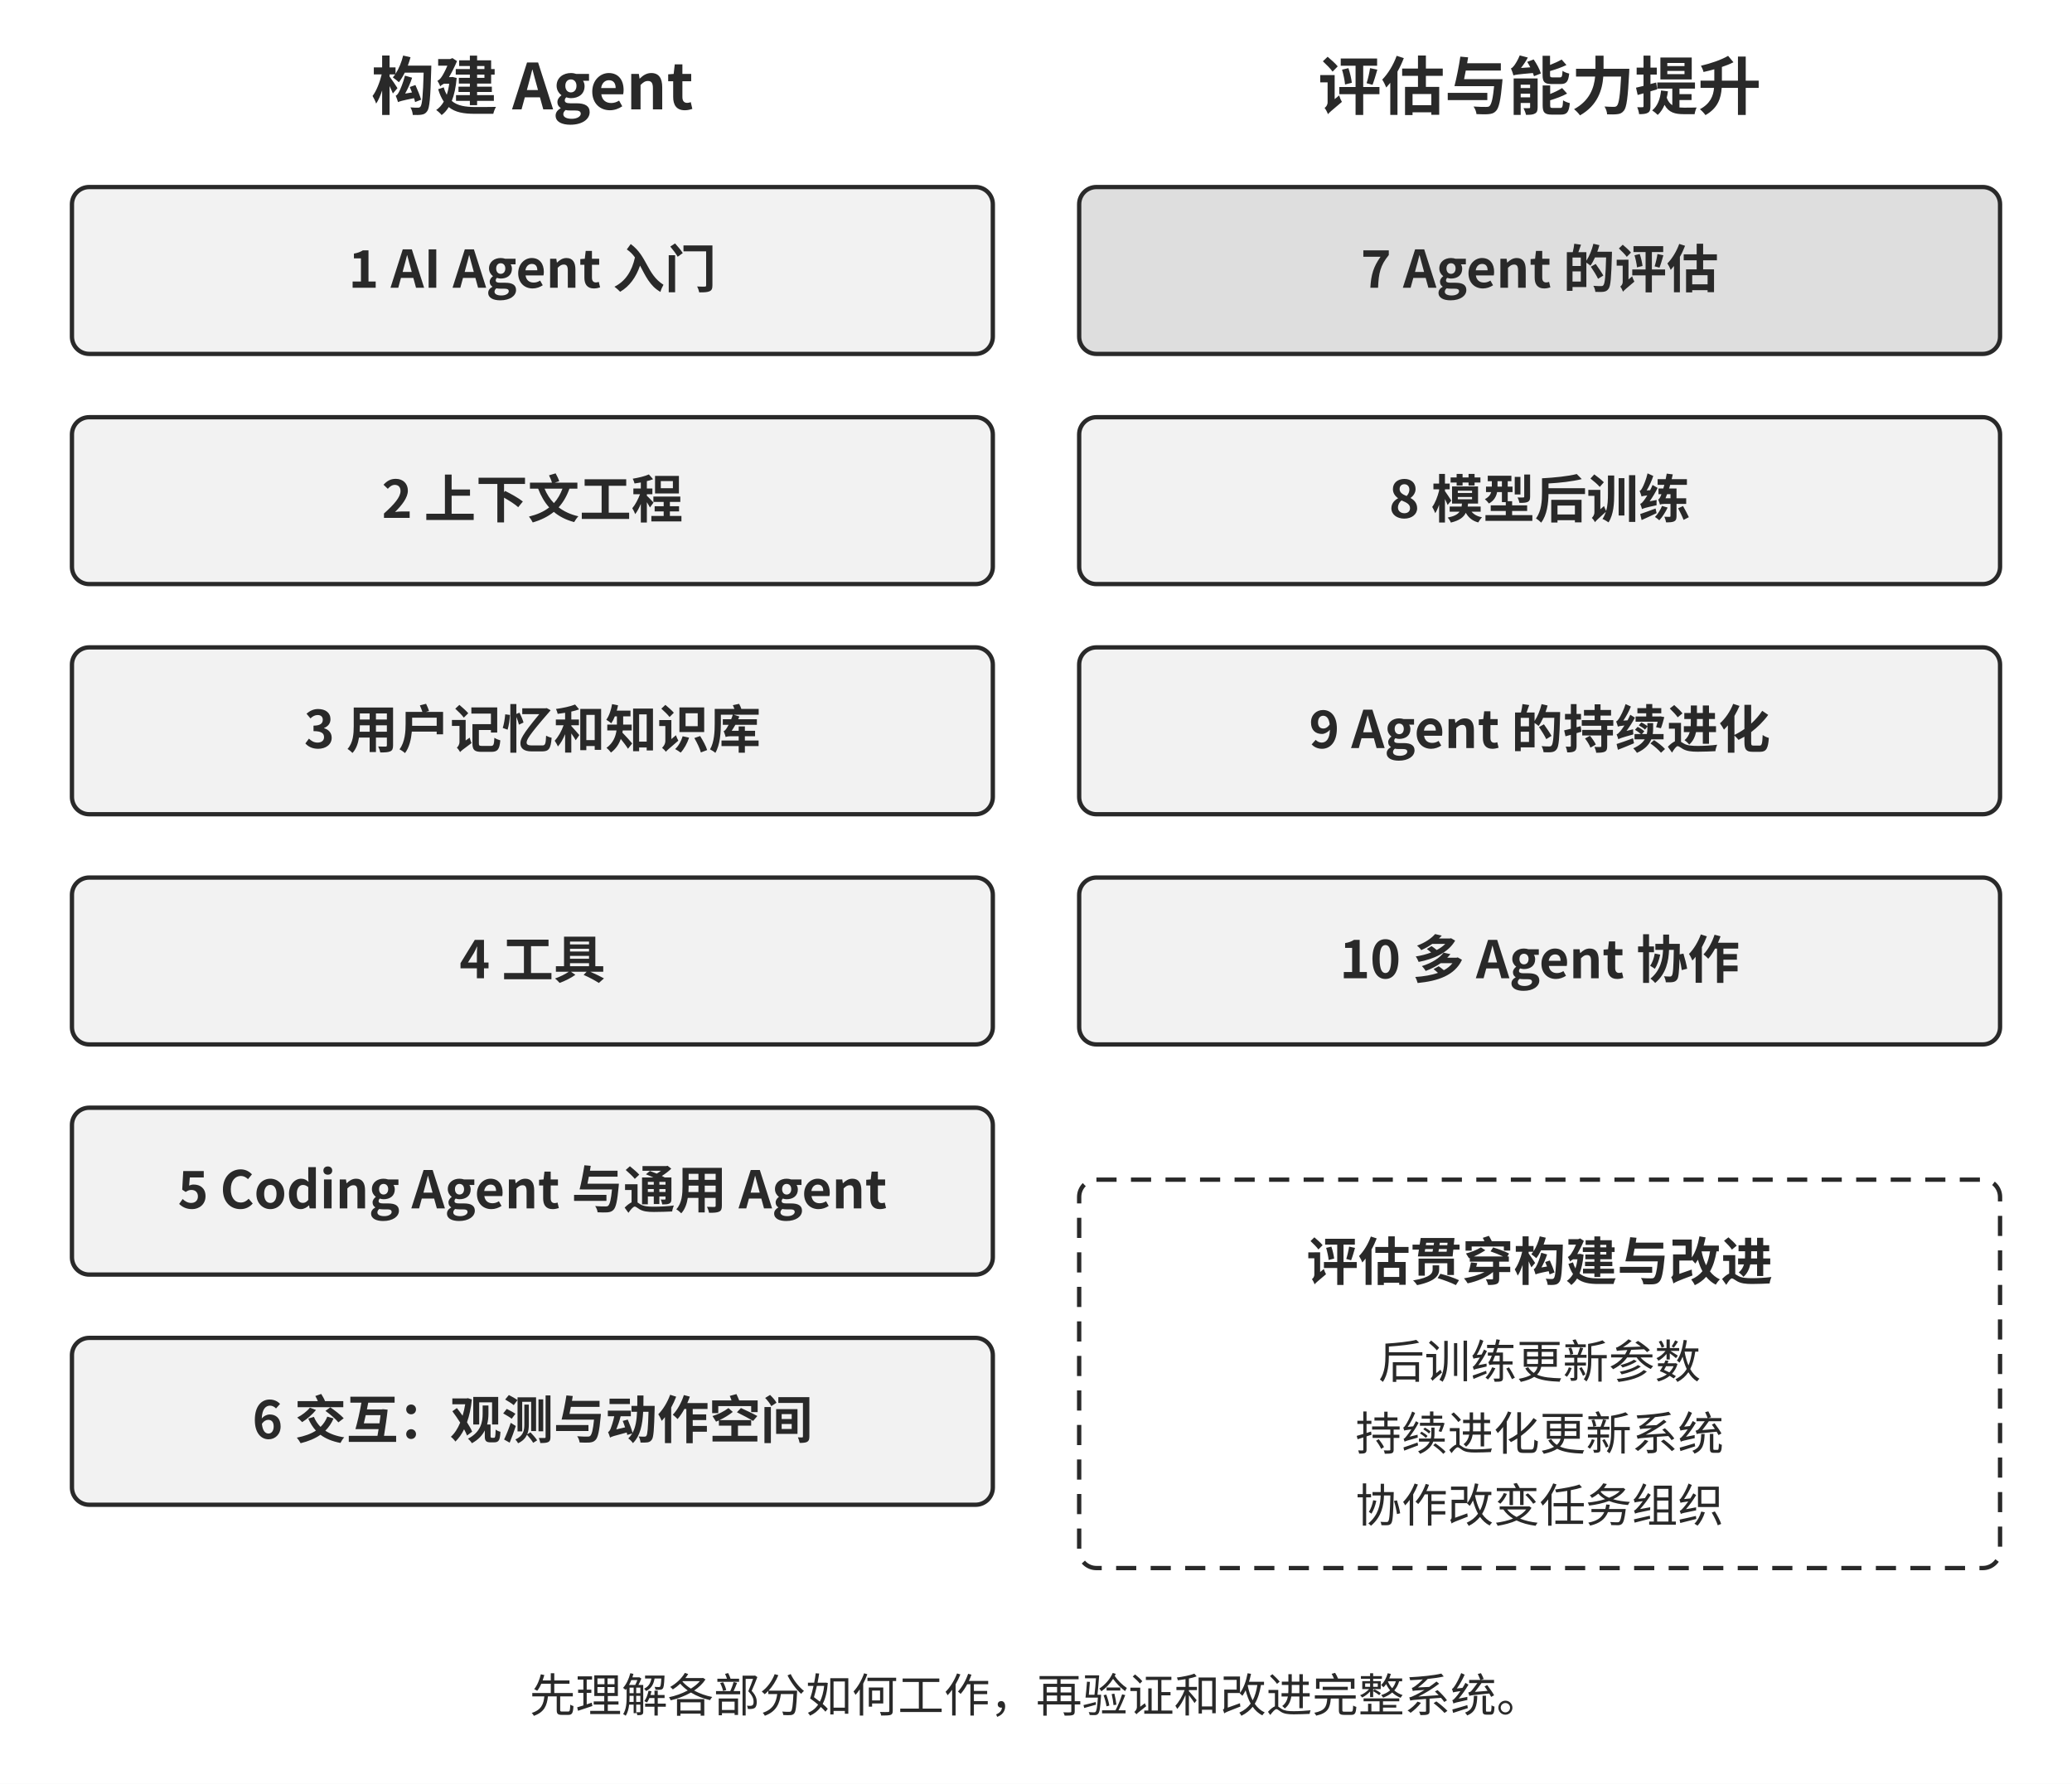
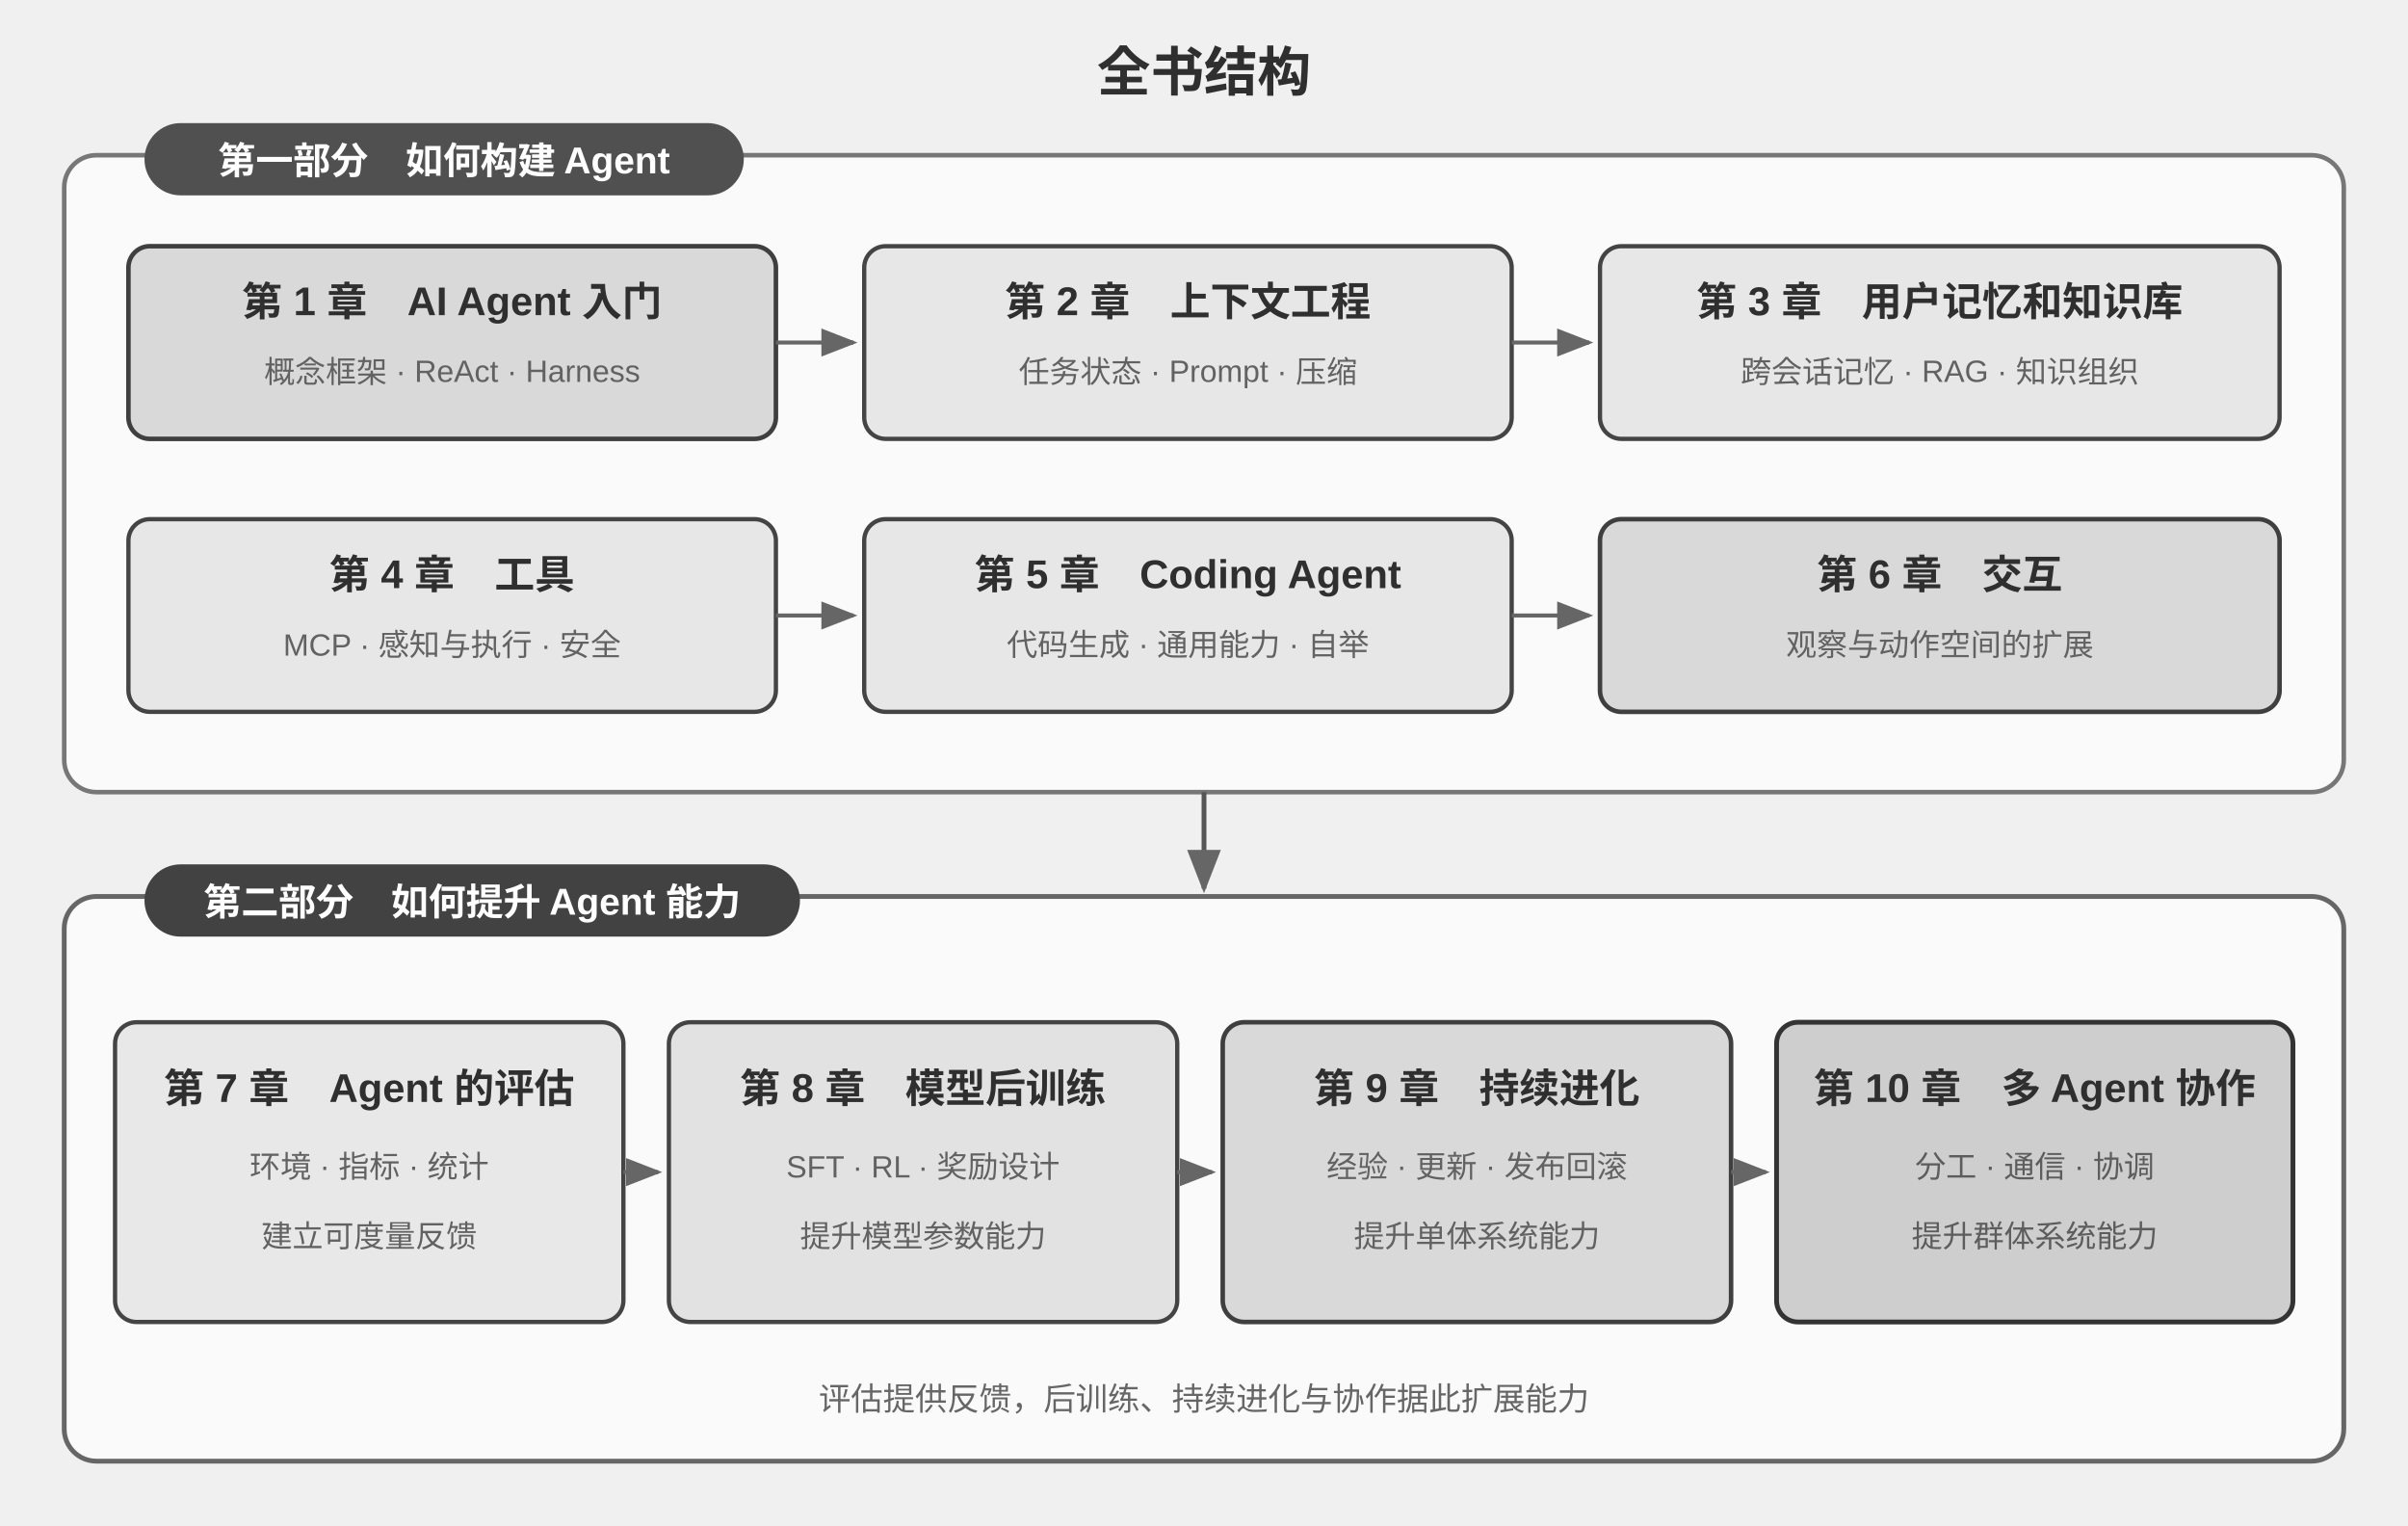
- <svg xmlns="http://www.w3.org/2000/svg" width="150mm" height="129.17mm" viewBox="0 0 720 620" role="img" aria-labelledby="title desc">
+ <svg xmlns="http://www.w3.org/2000/svg" viewBox="0 0 900 570" width="900" height="570" style="background:#ffffff">
  <defs>
-     <marker id="arrow" viewBox="0 0 10 10" refX="9" refY="5" markerWidth="7" markerHeight="7" orient="auto-start-reverse">
-       <path d="M0 0 L10 5 L0 10 Z" fill="#292929" />
+     <marker id="arrow" markerWidth="9" markerHeight="7" refX="8" refY="3.5" orient="auto">
+       <polygon points="0 0, 9 3.5, 0 7" fill="#666666" />
    </marker>
  </defs>
-   <rect width="720" height="620" fill="#ffffff" />
-   <text x="185" y="38" font-family="Noto Sans CJK SC,Source Han Sans CN,Microsoft YaHei,sans-serif" font-size="22" font-weight="700" text-anchor="middle" fill="#292929">构建 Agent</text>
-   <text x="535" y="38" font-family="Noto Sans CJK SC,Source Han Sans CN,Microsoft YaHei,sans-serif" font-size="22" font-weight="700" text-anchor="middle" fill="#292929">评估与能力提升</text>
-   <rect x="25" y="65" width="320" height="58" rx="6" fill="#f2f2f2" stroke="#292929" stroke-width="1.5" />
-   <text x="185.0" y="100.0" font-family="Noto Sans CJK SC,Source Han Sans CN,Microsoft YaHei,sans-serif" font-size="18" font-weight="700" text-anchor="middle" fill="#292929">1  AI Agent 入门</text>
-   <rect x="25" y="145" width="320" height="58" rx="6" fill="#f2f2f2" stroke="#292929" stroke-width="1.5" />
-   <text x="185.0" y="180.0" font-family="Noto Sans CJK SC,Source Han Sans CN,Microsoft YaHei,sans-serif" font-size="18" font-weight="700" text-anchor="middle" fill="#292929">2  上下文工程</text>
-   <rect x="25" y="225" width="320" height="58" rx="6" fill="#f2f2f2" stroke="#292929" stroke-width="1.5" />
-   <text x="185.0" y="260.0" font-family="Noto Sans CJK SC,Source Han Sans CN,Microsoft YaHei,sans-serif" font-size="18" font-weight="700" text-anchor="middle" fill="#292929">3  用户记忆和知识库</text>
-   <rect x="25" y="305" width="320" height="58" rx="6" fill="#f2f2f2" stroke="#292929" stroke-width="1.5" />
-   <text x="185.0" y="340.0" font-family="Noto Sans CJK SC,Source Han Sans CN,Microsoft YaHei,sans-serif" font-size="18" font-weight="700" text-anchor="middle" fill="#292929">4  工具</text>
-   <rect x="25" y="385" width="320" height="58" rx="6" fill="#f2f2f2" stroke="#292929" stroke-width="1.5" />
-   <text x="185.0" y="420.0" font-family="Noto Sans CJK SC,Source Han Sans CN,Microsoft YaHei,sans-serif" font-size="18" font-weight="700" text-anchor="middle" fill="#292929">5  Coding Agent 与通用 Agent</text>
-   <rect x="25" y="465" width="320" height="58" rx="6" fill="#f2f2f2" stroke="#292929" stroke-width="1.5" />
-   <text x="185.0" y="500.0" font-family="Noto Sans CJK SC,Source Han Sans CN,Microsoft YaHei,sans-serif" font-size="18" font-weight="700" text-anchor="middle" fill="#292929">6  交互：观测与动作空间</text>
-   <rect x="375" y="65" width="320" height="58" rx="6" fill="#dedede" stroke="#292929" stroke-width="1.5" />
-   <text x="535.0" y="100.0" font-family="Noto Sans CJK SC,Source Han Sans CN,Microsoft YaHei,sans-serif" font-size="18" font-weight="700" text-anchor="middle" fill="#292929">7  Agent 的评估</text>
-   <rect x="375" y="145" width="320" height="58" rx="6" fill="#f2f2f2" stroke="#292929" stroke-width="1.5" />
-   <text x="535.0" y="180.0" font-family="Noto Sans CJK SC,Source Han Sans CN,Microsoft YaHei,sans-serif" font-size="18" font-weight="700" text-anchor="middle" fill="#292929">8  模型后训练</text>
-   <rect x="375" y="225" width="320" height="58" rx="6" fill="#f2f2f2" stroke="#292929" stroke-width="1.5" />
-   <text x="535.0" y="260.0" font-family="Noto Sans CJK SC,Source Han Sans CN,Microsoft YaHei,sans-serif" font-size="18" font-weight="700" text-anchor="middle" fill="#292929">9  Agent 的持续进化</text>
-   <rect x="375" y="305" width="320" height="58" rx="6" fill="#f2f2f2" stroke="#292929" stroke-width="1.5" />
-   <text x="535.0" y="340.0" font-family="Noto Sans CJK SC,Source Han Sans CN,Microsoft YaHei,sans-serif" font-size="18" font-weight="700" text-anchor="middle" fill="#292929">10  多 Agent 协作</text>
-   <rect x="375" y="410" width="320" height="135" rx="6" fill="#ffffff" stroke="#292929" stroke-width="1.5" stroke-dasharray="7 5" />
-   <text x="535" y="445" font-family="Noto Sans CJK SC,Source Han Sans CN,Microsoft YaHei,sans-serif" font-size="18" font-weight="700" text-anchor="middle" fill="#292929">评估贯穿构建与改进</text>
-   <text x="535" y="479" font-family="Noto Sans CJK SC,Source Han Sans CN,Microsoft YaHei,sans-serif" font-size="16" font-weight="400" text-anchor="middle" fill="#292929">后训练更新参数</text>
-   <text x="535" y="504" font-family="Noto Sans CJK SC,Source Han Sans CN,Microsoft YaHei,sans-serif" font-size="16" font-weight="400" text-anchor="middle" fill="#292929">持续进化更新系统</text>
-   <text x="535" y="529" font-family="Noto Sans CJK SC,Source Han Sans CN,Microsoft YaHei,sans-serif" font-size="16" font-weight="400" text-anchor="middle" fill="#292929">协作改变任务组织</text>
-   <text x="360" y="595" font-family="Noto Sans CJK SC,Source Han Sans CN,Microsoft YaHei,sans-serif" font-size="16" font-weight="400" text-anchor="middle" fill="#292929">先理解各部分如何工作，再验证和改进完整系统。</text>
+   <g font-family="Arial, 'Helvetica Neue', Helvetica, 'PingFang SC', 'Microsoft YaHei', sans-serif" fill="#2f2f2f">
+     <text x="450" y="34" text-anchor="middle" font-size="20" font-weight="bold">全书结构</text>
+     <rect x="24" y="58" width="852" height="238" rx="12" fill="#fafafa" stroke="#777777" stroke-width="1.7" />
+     <rect x="54" y="46" width="224" height="27" rx="13.5" fill="#505050" />
+     <text x="166" y="65" text-anchor="middle" font-size="14" font-weight="bold" fill="#ffffff">第一部分　如何构建 Agent</text>
+     <rect x="48" y="92" width="242" height="72" rx="8" fill="#d9d9d9" stroke="#3f3f3f" stroke-width="1.7" />
+     <text x="169" y="118" text-anchor="middle" font-size="15" font-weight="bold">第 1 章　AI Agent 入门</text>
+     <text x="169" y="143" text-anchor="middle" font-size="11.5" fill="#626262">概念框架 · ReAct · Harness</text>
+     <line x1="290" y1="128" x2="319" y2="128" stroke="#666666" stroke-width="1.5" marker-end="url(#arrow)" />
+     <rect x="323" y="92" width="242" height="72" rx="8" fill="#e7e7e7" stroke="#444444" stroke-width="1.6" />
+     <text x="444" y="118" text-anchor="middle" font-size="15" font-weight="bold">第 2 章　上下文工程</text>
+     <text x="444" y="143" text-anchor="middle" font-size="11.5" fill="#626262">任务状态 · Prompt · 压缩</text>
+     <line x1="565" y1="128" x2="594" y2="128" stroke="#666666" stroke-width="1.5" marker-end="url(#arrow)" />
+     <rect x="598" y="92" width="254" height="72" rx="8" fill="#e7e7e7" stroke="#444444" stroke-width="1.6" />
+     <text x="725" y="118" text-anchor="middle" font-size="15" font-weight="bold">第 3 章　用户记忆和知识库</text>
+     <text x="725" y="143" text-anchor="middle" font-size="11.5" fill="#626262">跨会话记忆 · RAG · 知识组织</text>
+     <rect x="48" y="194" width="242" height="72" rx="8" fill="#e7e7e7" stroke="#444444" stroke-width="1.6" />
+     <text x="169" y="220" text-anchor="middle" font-size="15" font-weight="bold">第 4 章　工具</text>
+     <text x="169" y="245" text-anchor="middle" font-size="11.5" fill="#626262">MCP · 感知与执行 · 安全</text>
+     <line x1="290" y1="230" x2="319" y2="230" stroke="#666666" stroke-width="1.5" marker-end="url(#arrow)" />
+     <rect x="323" y="194" width="242" height="72" rx="8" fill="#e7e7e7" stroke="#444444" stroke-width="1.6" />
+     <text x="444" y="220" text-anchor="middle" font-size="15" font-weight="bold">第 5 章　Coding Agent</text>
+     <text x="444" y="245" text-anchor="middle" font-size="11.5" fill="#626262">代码生成 · 通用能力 · 自举</text>
+     <line x1="565" y1="230" x2="594" y2="230" stroke="#666666" stroke-width="1.5" marker-end="url(#arrow)" />
+     <rect x="598" y="194" width="254" height="72" rx="8" fill="#d9d9d9" stroke="#3f3f3f" stroke-width="1.7" />
+     <text x="725" y="220" text-anchor="middle" font-size="15" font-weight="bold">第 6 章　交互</text>
+     <text x="725" y="245" text-anchor="middle" font-size="11.5" fill="#626262">观察与动作空间的扩展</text>
+     <line x1="450" y1="296" x2="450" y2="332" stroke="#555555" stroke-width="1.8" marker-end="url(#arrow)" />
+     <rect x="24" y="335" width="852" height="211" rx="12" fill="#fafafa" stroke="#666666" stroke-width="1.8" />
+     <rect x="54" y="323" width="245" height="27" rx="13.5" fill="#424242" />
+     <text x="176.5" y="342" text-anchor="middle" font-size="14" font-weight="bold" fill="#ffffff">第二部分　如何提升 Agent 能力</text>
+     <rect x="43" y="382" width="190" height="112" rx="8" fill="#e8e8e8" stroke="#444444" stroke-width="1.6" />
+     <text x="138" y="412" text-anchor="middle" font-size="15" font-weight="bold">第 7 章　Agent 的评估</text>
+     <text x="138" y="440" text-anchor="middle" font-size="11.5" fill="#626262">环境 · 指标 · 统计</text>
+     <text x="138" y="466" text-anchor="middle" font-size="11.5" fill="#626262">建立可度量反馈</text>
+     <line x1="233" y1="438" x2="246" y2="438" stroke="#666666" stroke-width="1.5" marker-end="url(#arrow)" />
+     <rect x="250" y="382" width="190" height="112" rx="8" fill="#e2e2e2" stroke="#444444" stroke-width="1.6" />
+     <text x="345" y="412" text-anchor="middle" font-size="15" font-weight="bold">第 8 章　模型后训练</text>
+     <text x="345" y="440" text-anchor="middle" font-size="11.5" fill="#626262">SFT · RL · 奖励设计</text>
+     <text x="345" y="466" text-anchor="middle" font-size="11.5" fill="#626262">提升模型参数能力</text>
+     <line x1="440" y1="438" x2="453" y2="438" stroke="#666666" stroke-width="1.5" marker-end="url(#arrow)" />
+     <rect x="457" y="382" width="190" height="112" rx="8" fill="#d9d9d9" stroke="#3f3f3f" stroke-width="1.7" />
+     <text x="552" y="412" text-anchor="middle" font-size="15" font-weight="bold">第 9 章　持续进化</text>
+     <text x="552" y="440" text-anchor="middle" font-size="11.5" fill="#626262">经验 · 更新 · 发布回滚</text>
+     <text x="552" y="466" text-anchor="middle" font-size="11.5" fill="#626262">提升单体系统能力</text>
+     <line x1="647" y1="438" x2="660" y2="438" stroke="#666666" stroke-width="1.5" marker-end="url(#arrow)" />
+     <rect x="664" y="382" width="193" height="112" rx="8" fill="#cecece" stroke="#333333" stroke-width="1.8" />
+     <text x="760.5" y="412" text-anchor="middle" font-size="15" font-weight="bold">第 10 章　多 Agent 协作</text>
+     <text x="760.5" y="440" text-anchor="middle" font-size="11.5" fill="#5d5d5d">分工 · 通信 · 协调</text>
+     <text x="760.5" y="466" text-anchor="middle" font-size="11.5" fill="#5d5d5d">提升群体系统能力</text>
+     <text x="450" y="527" text-anchor="middle" font-size="12" fill="#666666">评估提供反馈，后训练、持续进化与协作据此扩展能力</text>
+   </g>
</svg>
